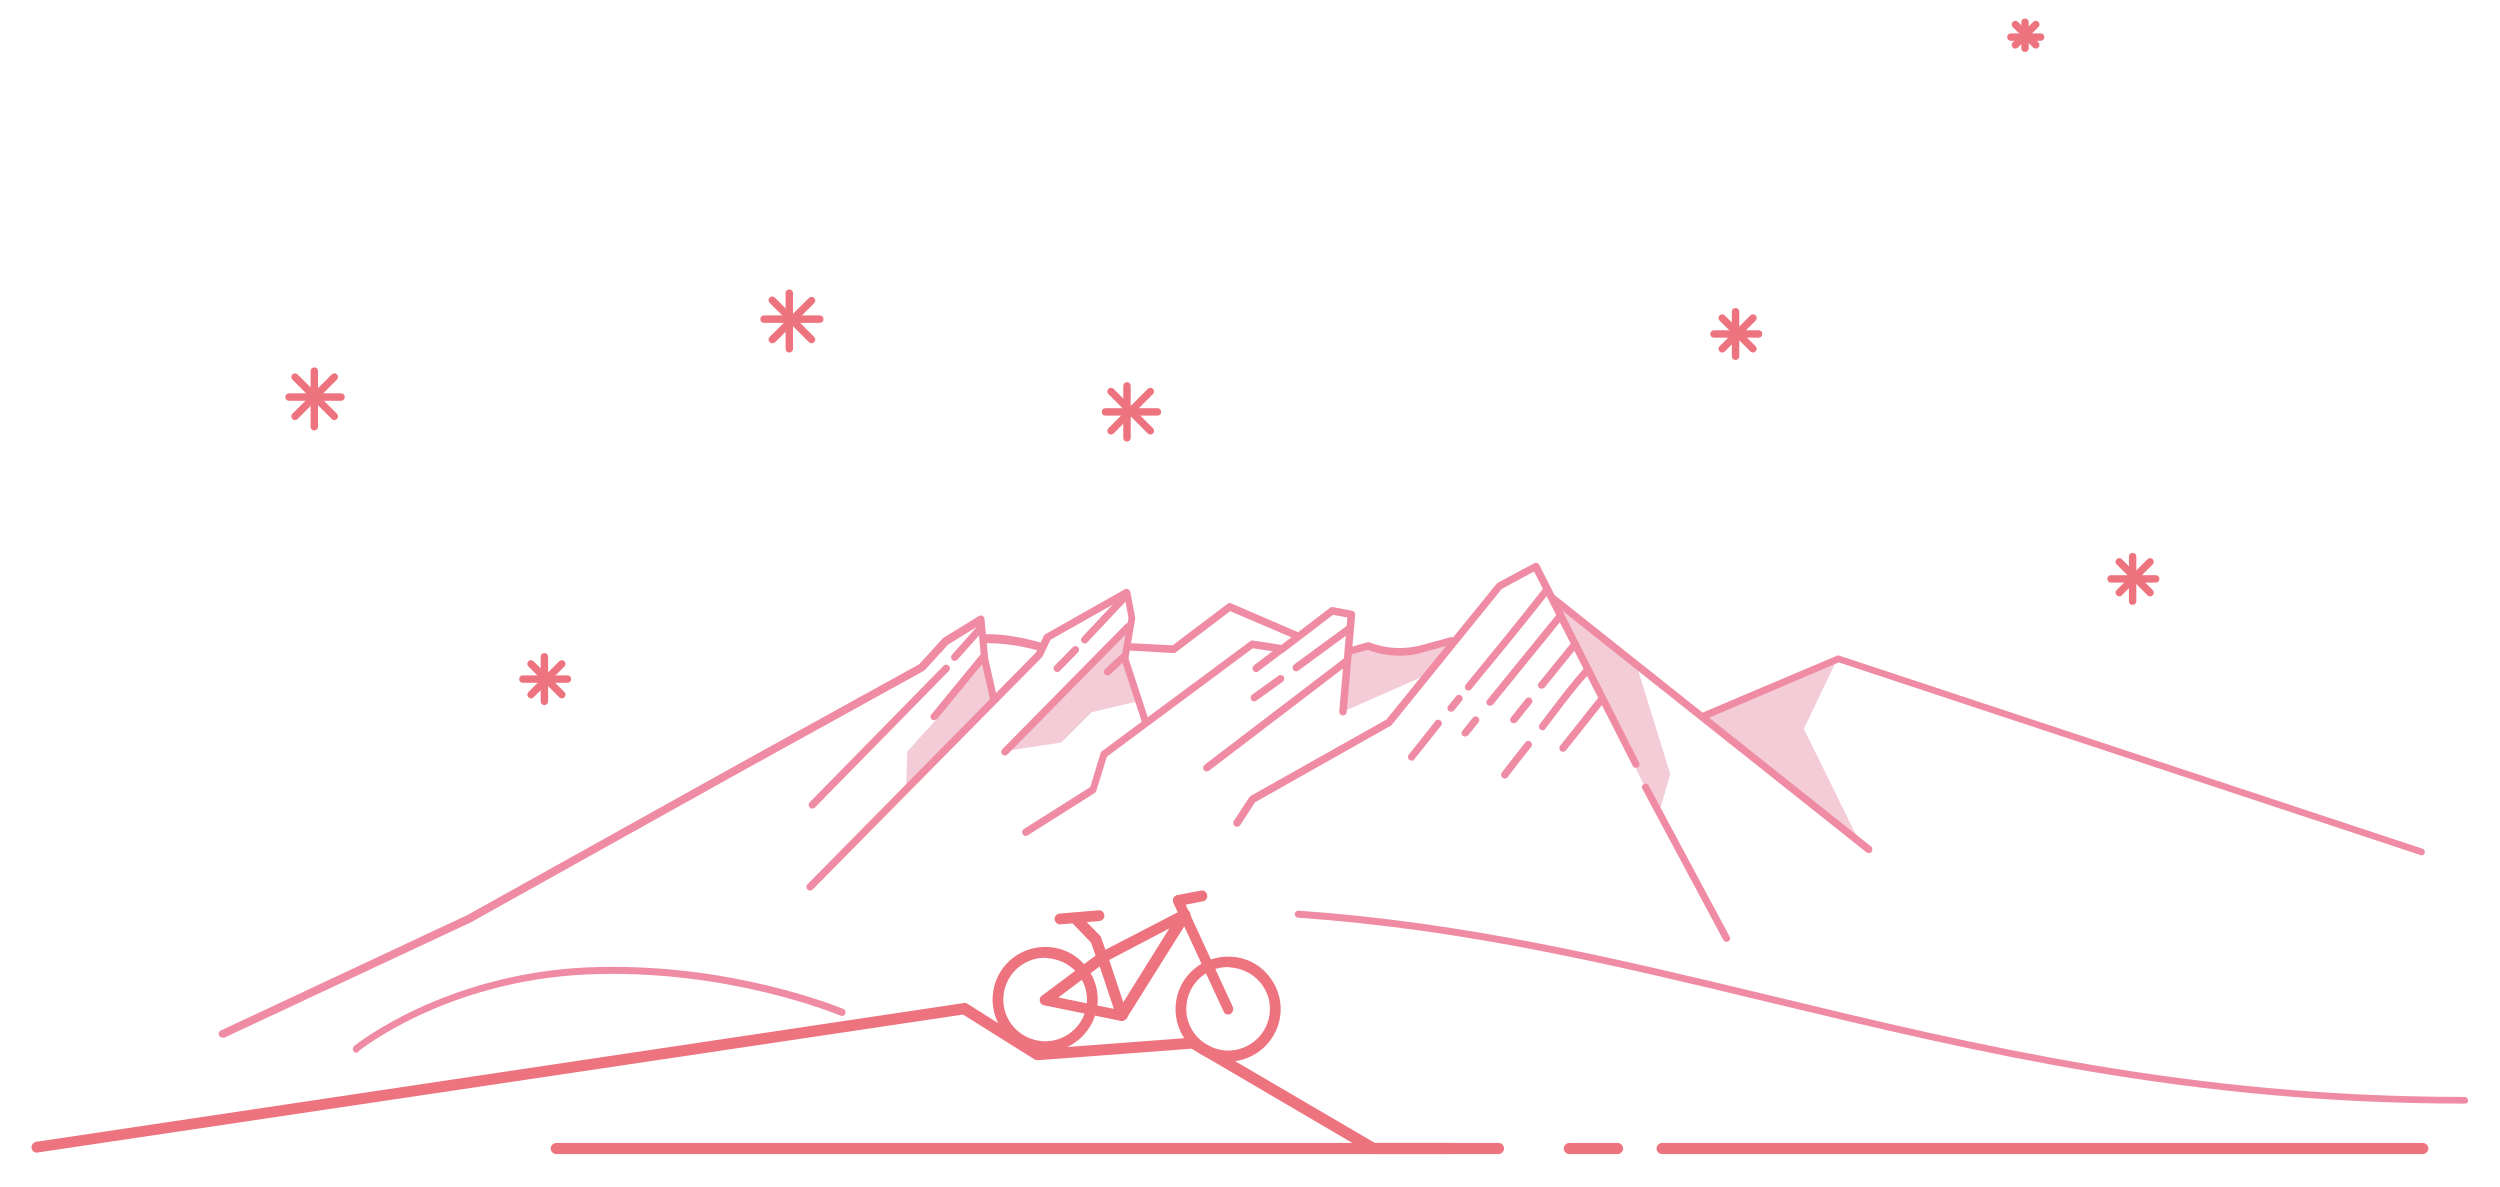
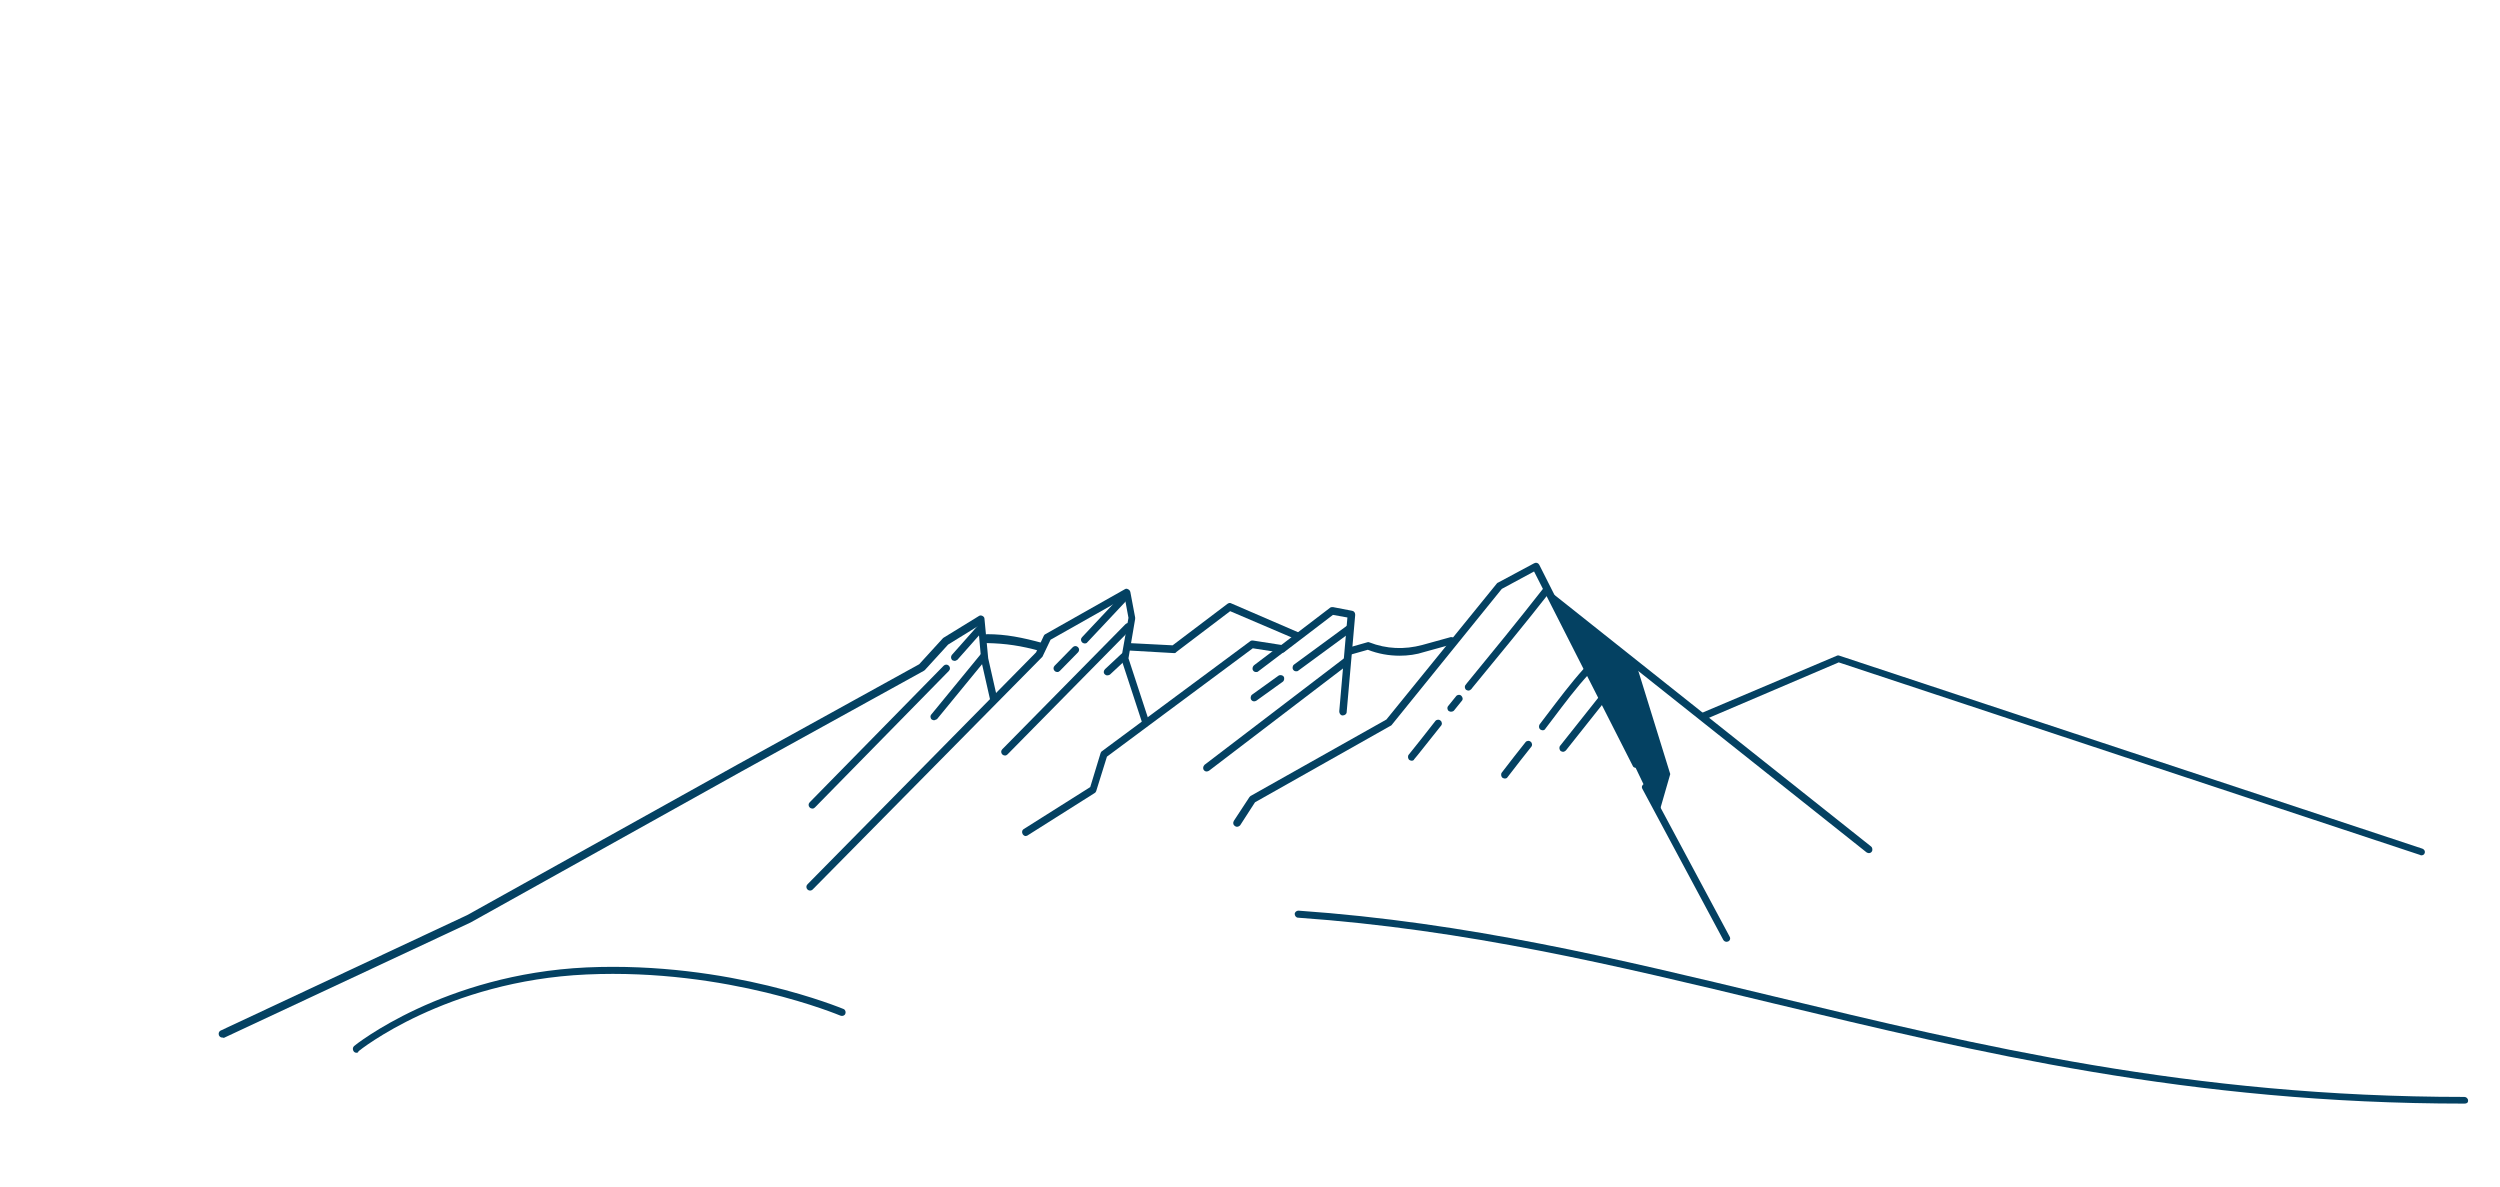
- <svg xmlns="http://www.w3.org/2000/svg" xmlns:xlink="http://www.w3.org/1999/xlink" version="1.1" id="Layer_1" x="0px" y="0px" viewBox="0 0 673.7 319.8" enable-background="new 0 0 673.7 319.8" xml:space="preserve">
+ <svg xmlns="http://www.w3.org/2000/svg" version="1.1" id="Layer_1" x="0px" y="0px" viewBox="0 0 673.7 319.8" enable-background="new 0 0 673.7 319.8" xml:space="preserve">
  <g>
    <g>
-       <defs>
-         <circle id="SVGID_12_" cx="-212.3" cy="526.9" r="137" />
-       </defs>
-       <clipPath id="SVGID_1_">
-         <use xlink:href="#SVGID_12_" overflow="visible" />
-       </clipPath>
-       <g clip-path="url(#SVGID_1_)">
-         <g opacity="0.5">
- 			</g>
-       </g>
-     </g>
-   </g>
-   <g>
-     <g>
-       <defs>
-         <circle id="SVGID_14_" cx="109.7" cy="526.5" r="137" />
-       </defs>
-       <clipPath id="SVGID_2_">
-         <use xlink:href="#SVGID_14_" overflow="visible" />
-       </clipPath>
-       <g clip-path="url(#SVGID_2_)">
-         <g opacity="0.5">
-           <g>
-             <g>
-               <g>
-                 <path fill="#F3CCD7" d="M2.5,320.5c0-6.9-6-13.3-13.3-13.3c-3.5,0-9.6,2.9-9.5,4.6l3.6-0.4c4.4,0,8.7,2.7,11.1,6.4         c0.7,1.1,0.5,2.1,0.9,2.5C-2.6,320.4,2.5,320.5,2.5,320.5z" />
-               </g>
-             </g>
-             <g>
-               <g>
-                 <g>
-                   <path fill="#EF8CA4" d="M2.3,321h-60.9c-0.6,0-1-0.4-1-1c0-11.7,9.8-21.6,21.5-21.6c7.5,0,14.4,3.8,18.2,10          c2.5-1.9,5.6-3,8.9-3c7.7,0,14.4,6.8,14.4,14.5C3.3,320.6,2.8,321,2.3,321z M-57.6,319H1.2c-0.5-6.3-6.1-11.5-12.3-11.5          c-3.2,0-6.2,1.2-8.4,3.3c-0.2,0.2-0.5,0.3-0.8,0.3c-0.3,0-0.6-0.2-0.7-0.5c-3.4-6.2-9.9-10-17.1-10          C-48.4,300.4-57.1,308.8-57.6,319z" />
-                 </g>
-               </g>
-             </g>
-           </g>
-         </g>
-       </g>
-     </g>
-   </g>
-   <g>
-     <g>
-       <polygon fill="#F3CCD7" points="486.1,196.4 494.8,178.2 459.9,193.4 501.3,227.3   " />
+       <path fill="#044162" d="M664.1,297.4c-74.1,0-131.2-13.8-186.6-27.1c-42.3-10.2-82.3-19.8-127.7-23c-0.5,0-0.9-0.5-0.9-1    c0-0.5,0.5-0.9,1-0.9c45.6,3.2,85.7,12.9,128.1,23.1c55.2,13.3,112.3,27.1,186.1,27.1c0.5,0,1,0.4,1,1S664.7,297.4,664.1,297.4z" />
    </g>
    <g>
-       <polygon fill="#F3CCD7" points="305.5,167.5 298.6,173.8 287,185.1 270.8,202.4 286,200.1 294.2,191.9 306.6,189 302.9,177   " />
+       <polygon fill="#044162" points="441,179.2 419.5,162.5 424,171.9 446.9,219.7 450.1,208.6   " />
    </g>
    <g>
-       <polygon fill="#F3CCD7" points="263.9,177.2 252.3,193.9 244.5,202.5 244.2,211.8 267.5,188.2 265.1,177   " />
+       <path fill="#044162" d="M333.3,222.8c-0.2,0-0.4-0.1-0.5-0.2c-0.5-0.3-0.6-0.9-0.3-1.4l4.2-6.4c0.1-0.1,0.2-0.2,0.3-0.3l36.6-20.6    l29.8-36.7c0.1-0.1,0.2-0.2,0.3-0.2l9.7-5.2c0.2-0.1,0.5-0.2,0.8-0.1c0.3,0.1,0.5,0.3,0.6,0.5l26.9,53.3c0.2,0.5,0.1,1.1-0.4,1.3    c-0.5,0.2-1.1,0.1-1.3-0.4L413.4,154l-8.7,4.7L375,195.4c-0.1,0.1-0.2,0.2-0.3,0.2l-36.5,20.6l-4,6.2    C333.9,222.7,333.6,222.8,333.3,222.8z" />
    </g>
    <g>
-       <polygon fill="#F3CCD7" points="362.7,176.1 368.7,174.1 378.5,176.4 391.4,173.1 385,181.6 361.9,191.8   " />
+       <path fill="#044162" d="M276.4,225.3c-0.3,0-0.6-0.2-0.8-0.5c-0.3-0.5-0.2-1.1,0.3-1.4l17.9-11.3l2.8-9.2c0.1-0.2,0.2-0.4,0.4-0.5    l39.9-29.6c0.2-0.2,0.5-0.2,0.7-0.2l7.7,1.2l13.1-10c0.2-0.2,0.5-0.2,0.8-0.2l5.2,1c0.5,0.1,0.8,0.5,0.8,1.1l-2.3,26.2    c0,0.5-0.5,0.9-1.1,0.9c-0.5,0-0.9-0.5-0.9-1.1l2.2-25.3l-3.9-0.7l-13.1,10c-0.2,0.2-0.5,0.2-0.8,0.2l-7.7-1.2l-39.3,29.2    l-2.9,9.3c-0.1,0.2-0.2,0.4-0.4,0.5l-18.2,11.5C276.7,225.2,276.5,225.3,276.4,225.3z" />
    </g>
    <g>
-       <path fill="#EF8CA4" d="M664.1,297.4c-74.1,0-131.2-13.8-186.6-27.1c-42.3-10.2-82.3-19.8-127.7-23c-0.5,0-0.9-0.5-0.9-1    c0-0.5,0.5-0.9,1-0.9c45.6,3.2,85.7,12.9,128.1,23.1c55.2,13.3,112.3,27.1,186.1,27.1c0.5,0,1,0.4,1,1S664.7,297.4,664.1,297.4z" />
+       <path fill="#044162" d="M96.1,283.7c-0.3,0-0.6-0.1-0.8-0.4c-0.3-0.4-0.3-1,0.1-1.4c0.2-0.2,24.1-19.4,62.7-21.2    c38.5-1.7,68.9,11.1,69.2,11.2c0.5,0.2,0.7,0.8,0.5,1.3c-0.2,0.5-0.8,0.7-1.3,0.5c-0.3-0.1-30.3-12.8-68.4-11.1    c-37.9,1.7-61.3,20.5-61.5,20.7C96.6,283.6,96.3,283.7,96.1,283.7z" />
    </g>
    <g>
-       <polygon fill="#F3CCD7" points="441,179.2 419.5,162.5 424,171.9 446.9,219.7 450.1,208.6   " />
+       <path fill="#044162" d="M218.3,240c-0.2,0-0.5-0.1-0.7-0.3c-0.4-0.4-0.4-1,0-1.4l61.6-62.5l2.1-4.5c0.1-0.2,0.2-0.3,0.4-0.4    l21.4-12.1c0.3-0.2,0.6-0.2,0.9,0c0.3,0.1,0.5,0.4,0.6,0.7l1.3,6.9c0,0.1,0,0.2,0,0.4l-1.8,10.6l5.4,16.5c0.2,0.5-0.1,1.1-0.6,1.2    c-0.5,0.2-1.1-0.1-1.2-0.6l-5.5-16.8c0-0.2-0.1-0.3,0-0.5l1.9-10.7l-1-5.4l-20,11.3l-2.1,4.4c0,0.1-0.1,0.2-0.2,0.3L219,239.7    C218.8,239.9,218.5,240,218.3,240z" />
    </g>
    <g>
-       <path fill="#EF8CA4" d="M333.3,222.8c-0.2,0-0.4-0.1-0.5-0.2c-0.5-0.3-0.6-0.9-0.3-1.4l4.2-6.4c0.1-0.1,0.2-0.2,0.3-0.3l36.6-20.6    l29.8-36.7c0.1-0.1,0.2-0.2,0.3-0.2l9.7-5.2c0.2-0.1,0.5-0.2,0.8-0.1c0.3,0.1,0.5,0.3,0.6,0.5l26.9,53.3c0.2,0.5,0.1,1.1-0.4,1.3    c-0.5,0.2-1.1,0.1-1.3-0.4L413.4,154l-8.7,4.7L375,195.4c-0.1,0.1-0.2,0.2-0.3,0.2l-36.5,20.6l-4,6.2    C333.9,222.7,333.6,222.8,333.3,222.8z" />
+       <path fill="#044162" d="M465.3,253.8c-0.4,0-0.7-0.2-0.9-0.5l-21.8-40.7c-0.3-0.5-0.1-1.1,0.4-1.3c0.5-0.3,1.1-0.1,1.3,0.4    l21.8,40.7c0.3,0.5,0.1,1.1-0.4,1.3C465.6,253.7,465.5,253.8,465.3,253.8z" />
    </g>
    <g>
-       <path fill="#EF8CA4" d="M276.4,225.3c-0.3,0-0.6-0.2-0.8-0.5c-0.3-0.5-0.2-1.1,0.3-1.4l17.9-11.3l2.8-9.2c0.1-0.2,0.2-0.4,0.4-0.5    l39.9-29.6c0.2-0.2,0.5-0.2,0.7-0.2l7.7,1.2l13.1-10c0.2-0.2,0.5-0.2,0.8-0.2l5.2,1c0.5,0.1,0.8,0.5,0.8,1.1l-2.3,26.2    c0,0.5-0.5,0.9-1.1,0.9c-0.5,0-0.9-0.5-0.9-1.1l2.2-25.3l-3.9-0.7l-13.1,10c-0.2,0.2-0.5,0.2-0.8,0.2l-7.7-1.2l-39.3,29.2    l-2.9,9.3c-0.1,0.2-0.2,0.4-0.4,0.5l-18.2,11.5C276.7,225.2,276.5,225.3,276.4,225.3z" />
+       <path fill="#044162" d="M503.6,229.9c-0.2,0-0.4-0.1-0.6-0.2l-85.2-67.7c-0.4-0.3-0.5-1-0.2-1.4c0.3-0.4,1-0.5,1.4-0.2l85.2,67.7    c0.4,0.3,0.5,1,0.2,1.4C504.2,229.8,503.9,229.9,503.6,229.9z" />
    </g>
    <g>
-       <path fill="#EF8CA4" d="M96.1,283.7c-0.3,0-0.6-0.1-0.8-0.4c-0.3-0.4-0.3-1,0.1-1.4c0.2-0.2,24.1-19.4,62.7-21.2    c38.5-1.7,68.9,11.1,69.2,11.2c0.5,0.2,0.7,0.8,0.5,1.3c-0.2,0.5-0.8,0.7-1.3,0.5c-0.3-0.1-30.3-12.8-68.4-11.1    c-37.9,1.7-61.3,20.5-61.5,20.7C96.6,283.6,96.3,283.7,96.1,283.7z" />
-     </g>
-     <g>
-       <path fill="#EF8CA4" d="M218.3,240c-0.2,0-0.5-0.1-0.7-0.3c-0.4-0.4-0.4-1,0-1.4l61.6-62.5l2.1-4.5c0.1-0.2,0.2-0.3,0.4-0.4    l21.4-12.1c0.3-0.2,0.6-0.2,0.9,0c0.3,0.1,0.5,0.4,0.6,0.7l1.3,6.9c0,0.1,0,0.2,0,0.4l-1.8,10.6l5.4,16.5c0.2,0.5-0.1,1.1-0.6,1.2    c-0.5,0.2-1.1-0.1-1.2-0.6l-5.5-16.8c0-0.2-0.1-0.3,0-0.5l1.9-10.7l-1-5.4l-20,11.3l-2.1,4.4c0,0.1-0.1,0.2-0.2,0.3L219,239.7    C218.8,239.9,218.5,240,218.3,240z" />
+       <path fill="#044162" d="M652.5,230.5c-0.1,0-0.2,0-0.3-0.1l-156.7-51.9L459.2,194c-0.5,0.2-1.1,0-1.3-0.5c-0.2-0.5,0-1.1,0.5-1.3    l36.6-15.5c0.2-0.1,0.5-0.1,0.7,0l157.1,52c0.5,0.2,0.8,0.7,0.6,1.2C653.3,230.3,652.9,230.5,652.5,230.5z" />
    </g>
    <g>
      <g>
-         <path fill="#ED737E" d="M467.7,97c-0.6,0-1-0.4-1-1V84c0-0.6,0.4-1,1-1s1,0.4,1,1v12C468.7,96.6,468.2,97,467.7,97z" />
+         <path fill="#044162" d="M380.4,205c-0.2,0-0.4-0.1-0.6-0.2c-0.4-0.3-0.5-1-0.2-1.4c0.3-0.3,6.2-7.8,7.2-9.1     c0.3-0.4,1-0.5,1.4-0.1c0.4,0.3,0.5,1,0.1,1.4c-1,1.2-7.1,9-7.2,9C381,204.9,380.7,205,380.4,205z" />
      </g>
      <g>
-         <path fill="#ED737E" d="M473.9,91h-12c-0.6,0-1-0.4-1-1s0.4-1,1-1h12c0.6,0,1,0.4,1,1S474.5,91,473.9,91z" />
+         <path fill="#044162" d="M391,191.8c-0.2,0-0.4-0.1-0.6-0.2c-0.4-0.3-0.5-1-0.1-1.4l2.1-2.6c0.3-0.4,1-0.5,1.4-0.1s0.5,1,0.1,1.4     l-2.1,2.6C391.6,191.7,391.3,191.8,391,191.8z" />
      </g>
      <g>
-         <path fill="#ED737E" d="M464.1,95c-0.3,0-0.5-0.1-0.7-0.3c-0.4-0.4-0.4-1,0-1.4l8.3-8.3c0.4-0.4,1-0.4,1.4,0c0.4,0.4,0.4,1,0,1.4     l-8.3,8.3C464.6,94.9,464.4,95,464.1,95z" />
-       </g>
-       <g>
-         <path fill="#ED737E" d="M472.4,95c-0.3,0-0.5-0.1-0.7-0.3l-8.3-8.3c-0.4-0.4-0.4-1,0-1.4c0.4-0.4,1-0.4,1.4,0l8.3,8.3     c0.4,0.4,0.4,1,0,1.4C472.9,94.9,472.7,95,472.4,95z" />
+         <path fill="#044162" d="M395.7,186.1c-0.2,0-0.4-0.1-0.6-0.2c-0.4-0.3-0.5-1-0.1-1.4l0.3-0.4c6.9-8.4,14-17.1,20.8-25.8     c0.3-0.4,1-0.5,1.4-0.2c0.4,0.3,0.5,1,0.2,1.4c-6.8,8.7-14,17.4-20.9,25.8l-0.3,0.4C396.3,185.9,396,186.1,395.7,186.1z" />
      </g>
    </g>
    <g>
      <g>
-         <path fill="#ED737E" d="M146.7,190c-0.6,0-1-0.4-1-1v-12c0-0.6,0.4-1,1-1s1,0.4,1,1v12C147.7,189.6,147.2,190,146.7,190z" />
+         <path fill="#044162" d="M405.5,209.8c-0.2,0-0.4-0.1-0.6-0.2c-0.4-0.3-0.5-1-0.2-1.4l3.4-4.4c1.5-1.9,2.6-3.3,3-3.8     c0.3-0.4,1-0.5,1.4-0.1c0.4,0.3,0.5,1,0.1,1.4c-0.4,0.5-1.5,1.9-3,3.8l-3.4,4.4C406.1,209.7,405.8,209.8,405.5,209.8z" />
      </g>
      <g>
-         <path fill="#ED737E" d="M152.9,184h-12c-0.6,0-1-0.4-1-1s0.4-1,1-1h12c0.6,0,1,0.4,1,1S153.5,184,152.9,184z" />
-       </g>
-       <g>
-         <path fill="#ED737E" d="M143.1,188.2c-0.3,0-0.5-0.1-0.7-0.3c-0.4-0.4-0.4-1,0-1.4l8.3-8.3c0.4-0.4,1-0.4,1.4,0     c0.4,0.4,0.4,1,0,1.4l-8.3,8.3C143.6,188.1,143.4,188.2,143.1,188.2z" />
-       </g>
-       <g>
-         <path fill="#ED737E" d="M151.4,188.2c-0.3,0-0.5-0.1-0.7-0.3l-8.3-8.3c-0.4-0.4-0.4-1,0-1.4c0.4-0.4,1-0.4,1.4,0l8.3,8.3     c0.4,0.4,0.4,1,0,1.4C151.9,188.1,151.7,188.2,151.4,188.2z" />
+         <path fill="#044162" d="M415.7,196.8c-0.2,0-0.4-0.1-0.6-0.2c-0.4-0.3-0.5-0.9-0.2-1.4c0.6-0.8,1.3-1.7,1.9-2.5     c3.2-4.2,6.4-8.5,10-12.5c0.4-0.4,1-0.4,1.4-0.1s0.4,1,0.1,1.4c-3.6,3.9-6.8,8.2-9.9,12.3c-0.6,0.8-1.3,1.7-1.9,2.5     C416.3,196.7,416,196.8,415.7,196.8z" />
      </g>
    </g>
    <g>
      <g>
-         <path fill="#ED737E" d="M574.7,163c-0.6,0-1-0.4-1-1v-12c0-0.6,0.4-1,1-1s1,0.4,1,1v12C575.7,162.6,575.2,163,574.7,163z" />
-       </g>
-       <g>
-         <path fill="#ED737E" d="M580.9,157h-12c-0.6,0-1-0.4-1-1s0.4-1,1-1h12c0.6,0,1,0.4,1,1S581.5,157,580.9,157z" />
-       </g>
-       <g>
-         <path fill="#ED737E" d="M571.1,160.7c-0.3,0-0.5-0.1-0.7-0.3c-0.4-0.4-0.4-1,0-1.4l8.3-8.3c0.4-0.4,1-0.4,1.4,0     c0.4,0.4,0.4,1,0,1.4l-8.3,8.3C571.6,160.7,571.4,160.7,571.1,160.7z" />
-       </g>
-       <g>
-         <path fill="#ED737E" d="M579.4,160.7c-0.3,0-0.5-0.1-0.7-0.3l-8.3-8.3c-0.4-0.4-0.4-1,0-1.4c0.4-0.4,1-0.4,1.4,0l8.3,8.3     c0.4,0.4,0.4,1,0,1.4C579.9,160.7,579.7,160.7,579.4,160.7z" />
+         <path fill="#044162" d="M421.2,202.6c-0.2,0-0.4-0.1-0.6-0.2c-0.4-0.3-0.5-1-0.2-1.4l10.4-13.1c0.3-0.4,1-0.5,1.4-0.2     c0.4,0.3,0.5,1,0.2,1.4l-10.4,13.1C421.7,202.5,421.4,202.6,421.2,202.6z" />
      </g>
    </g>
    <g>
+       <path fill="#044162" d="M377.2,176.7c-2.9,0-5.8-0.5-8.6-1.6l-4.6,1.3c-0.5,0.2-1.1-0.1-1.2-0.7c-0.2-0.5,0.1-1.1,0.7-1.2l4.9-1.4    c0.2-0.1,0.4-0.1,0.6,0c4.6,1.8,9.5,2,14.3,0.7l7.6-2.1c0.5-0.1,1.1,0.2,1.2,0.7s-0.2,1.1-0.7,1.2l-7.6,2.1    C381.7,176.4,379.4,176.7,377.2,176.7z" />
+     </g>
+     <g>
+       <path fill="#044162" d="M338,189c-0.3,0-0.6-0.1-0.8-0.4c-0.3-0.4-0.2-1.1,0.2-1.4l7.1-5.1c0.4-0.3,1.1-0.2,1.4,0.2    c0.3,0.4,0.2,1.1-0.2,1.4l-7.1,5.1C338.4,188.9,338.2,189,338,189z" />
+     </g>
+     <g>
+       <path fill="#044162" d="M349.3,180.9c-0.3,0-0.6-0.1-0.8-0.4c-0.3-0.4-0.2-1.1,0.2-1.4l14.3-10.5c0.4-0.3,1.1-0.2,1.4,0.2    c0.3,0.4,0.2,1.1-0.2,1.4l-14.3,10.5C349.7,180.9,349.5,180.9,349.3,180.9z" />
+     </g>
+     <g>
+       <path fill="#044162" d="M325.2,207.9c-0.3,0-0.6-0.1-0.8-0.4c-0.3-0.4-0.2-1,0.2-1.4l37.6-28.7c0.4-0.3,1-0.2,1.4,0.2    c0.3,0.4,0.2,1-0.2,1.4l-37.6,28.7C325.6,207.8,325.4,207.9,325.2,207.9z" />
+     </g>
+     <g>
+       <path fill="#044162" d="M338.5,181.1c-0.3,0-0.6-0.1-0.8-0.4c-0.3-0.4-0.2-1,0.2-1.4l7-5.3c0.4-0.3,1-0.2,1.4,0.2    c0.3,0.4,0.2,1-0.2,1.4l-7,5.3C338.9,181.1,338.7,181.1,338.5,181.1z" />
+     </g>
+     <g>
+       <path fill="#044162" d="M280.8,175.5c-0.1,0-0.2,0-0.3,0c-5.3-1.5-9.6-2.1-14.5-2.2c-0.5,0-1-0.6-1-1.2c0-0.5,0.4-1.2,1-1.2    c0,0,0,0,0,0c5.1,0,9.5,0.9,15,2.4c0.5,0.1,0.8,0.8,0.7,1.3C281.6,175.1,281.2,175.5,280.8,175.5z" />
+     </g>
+     <g>
+       <path fill="#044162" d="M298.4,182c-0.3,0-0.5-0.1-0.7-0.3c-0.4-0.4-0.3-1,0.1-1.4l4.4-4.1c0.4-0.4,1-0.3,1.4,0.1    c0.4,0.4,0.3,1-0.1,1.4l-4.4,4.1C298.9,181.9,298.7,182,298.4,182z" />
+     </g>
+     <g>
      <g>
-         <path fill="#ED737E" d="M212.7,95c-0.6,0-1-0.4-1-1V79c0-0.6,0.4-1,1-1s1,0.4,1,1v15C213.7,94.6,213.2,95,212.7,95z" />
+         <path fill="#044162" d="M284.9,181.1c-0.2,0-0.5-0.1-0.7-0.3c-0.4-0.4-0.4-1,0-1.4l4.9-5c0.4-0.4,1-0.4,1.4,0     c0.4,0.4,0.4,1,0,1.4l-4.9,5C285.4,181,285.2,181.1,284.9,181.1z" />
      </g>
      <g>
-         <path fill="#ED737E" d="M220.9,87h-15c-0.6,0-1-0.4-1-1s0.4-1,1-1h15c0.6,0,1,0.4,1,1S221.5,87,220.9,87z" />
+         <path fill="#044162" d="M270.8,203.6c-0.2,0-0.5-0.1-0.7-0.3c-0.4-0.4-0.4-1,0-1.4l33.2-33.7c0.4-0.4,1-0.4,1.4,0s0.4,1,0,1.4     l-33.2,33.7C271.3,203.5,271.1,203.6,270.8,203.6z" />
      </g>
      <g>
-         <path fill="#ED737E" d="M208.1,92.5c-0.3,0-0.5-0.1-0.7-0.3c-0.4-0.4-0.4-1,0-1.4L218,80.3c0.4-0.4,1-0.4,1.4,0     c0.4,0.4,0.4,1,0,1.4l-10.6,10.6C208.6,92.4,208.4,92.5,208.1,92.5z" />
-       </g>
-       <g>
-         <path fill="#ED737E" d="M218.7,92.5c-0.3,0-0.5-0.1-0.7-0.3l-10.6-10.6c-0.4-0.4-0.4-1,0-1.4c0.4-0.4,1-0.4,1.4,0l10.6,10.6     c0.4,0.4,0.4,1,0,1.4C219.2,92.4,219,92.5,218.7,92.5z" />
+         <path fill="#044162" d="M292.3,173.4c-0.2,0-0.5-0.1-0.7-0.3c-0.4-0.4-0.4-1,0-1.4l10.8-11.5c0.4-0.4,1-0.4,1.4,0     c0.4,0.4,0.4,1,0,1.4L293,173.1C292.9,173.3,292.6,173.4,292.3,173.4z" />
      </g>
    </g>
    <g>
-       <g>
-         <path fill="#ED737E" d="M303.7,119c-0.6,0-1-0.4-1-1v-14c0-0.6,0.4-1,1-1s1,0.4,1,1v14C304.7,118.6,304.2,119,303.7,119z" />
-       </g>
-       <g>
-         <path fill="#ED737E" d="M311.9,112h-14c-0.6,0-1-0.4-1-1s0.4-1,1-1h14c0.6,0,1,0.4,1,1S312.5,112,311.9,112z" />
-       </g>
-       <g>
-         <path fill="#ED737E" d="M299.4,117.1c-0.3,0-0.5-0.1-0.7-0.3c-0.4-0.4-0.4-1,0-1.4l10.6-10.6c0.4-0.4,1-0.4,1.4,0     c0.4,0.4,0.4,1,0,1.4l-10.6,10.6C299.9,117,299.7,117.1,299.4,117.1z" />
-       </g>
-       <g>
-         <path fill="#ED737E" d="M310,117.1c-0.3,0-0.5-0.1-0.7-0.3l-10.6-10.6c-0.4-0.4-0.4-1,0-1.4c0.4-0.4,1-0.4,1.4,0l10.6,10.6     c0.4,0.4,0.4,1,0,1.4C310.5,117,310.2,117.1,310,117.1z" />
-       </g>
+       <path fill="#044162" d="M251.7,194.1c-0.2,0-0.4-0.1-0.6-0.2c-0.4-0.3-0.5-1-0.1-1.4l13.2-16.1c0.3-0.4,1-0.5,1.4-0.1    c0.4,0.3,0.5,1,0.1,1.4l-13.2,16.1C252.2,193.9,251.9,194.1,251.7,194.1z" />
    </g>
    <g>
-       <g>
-         <path fill="#ED737E" d="M84.7,116c-0.6,0-1-0.4-1-1v-15c0-0.6,0.4-1,1-1s1,0.4,1,1v15C85.7,115.6,85.2,116,84.7,116z" />
-       </g>
-       <g>
-         <path fill="#ED737E" d="M91.9,108h-14c-0.6,0-1-0.4-1-1s0.4-1,1-1h14c0.6,0,1,0.4,1,1S92.5,108,91.9,108z" />
-       </g>
-       <g>
-         <path fill="#ED737E" d="M79.5,113.2c-0.3,0-0.5-0.1-0.7-0.3c-0.4-0.4-0.4-1,0-1.4l10.6-10.6c0.4-0.4,1-0.4,1.4,0     c0.4,0.4,0.4,1,0,1.4l-10.6,10.6C80,113.1,79.8,113.2,79.5,113.2z" />
-       </g>
-       <g>
-         <path fill="#ED737E" d="M90.1,113.2c-0.3,0-0.5-0.1-0.7-0.3l-10.6-10.6c-0.4-0.4-0.4-1,0-1.4c0.4-0.4,1-0.4,1.4,0l10.6,10.6     c0.4,0.4,0.4,1,0,1.4C90.6,113.1,90.4,113.2,90.1,113.2z" />
-       </g>
+       <path fill="#044162" d="M59.9,279.6c-0.4,0-0.7-0.2-0.9-0.6c-0.2-0.5,0-1.1,0.5-1.3l66.4-31.1l72.9-40.6l48.9-27l6.3-6.9    c0.1-0.1,0.1-0.1,0.2-0.2l9.6-5.9c0.3-0.2,0.6-0.2,1,0c0.3,0.2,0.5,0.4,0.5,0.8l1,10.6l2.4,10.6c0.1,0.5-0.2,1.1-0.7,1.2    c-0.5,0.1-1.1-0.2-1.2-0.7l-2.4-10.6c0,0,0-0.1,0-0.1l-0.8-9.1l-8.1,5l-6.3,6.9c-0.1,0.1-0.2,0.1-0.3,0.2l-49.1,27.1l-73,40.7    l-66.5,31.1C60.2,279.6,60,279.6,59.9,279.6z" />
    </g>
    <g>
-       <g>
-         <path fill="#ED737E" d="M545.7,14c-0.6,0-1-0.4-1-1V6c0-0.6,0.4-1,1-1s1,0.4,1,1v7C546.7,13.6,546.2,14,545.7,14z" />
-       </g>
-       <g>
-         <path fill="#ED737E" d="M549.9,11h-8c-0.6,0-1-0.4-1-1s0.4-1,1-1h8c0.6,0,1,0.4,1,1S550.5,11,549.9,11z" />
-       </g>
-       <g>
-         <path fill="#ED737E" d="M543.1,13.1c-0.3,0-0.5-0.1-0.7-0.3c-0.4-0.4-0.4-1,0-1.4l5.5-5.5c0.4-0.4,1-0.4,1.4,0     c0.4,0.4,0.4,1,0,1.4l-5.5,5.5C543.6,13,543.3,13.1,543.1,13.1z" />
-       </g>
-       <g>
-         <path fill="#ED737E" d="M548.6,13.1c-0.3,0-0.5-0.1-0.7-0.3l-5.5-5.5c-0.4-0.4-0.4-1,0-1.4c0.4-0.4,1-0.4,1.4,0l5.5,5.5     c0.4,0.4,0.4,1,0,1.4C549.1,13,548.8,13.1,548.6,13.1z" />
-       </g>
+       <path fill="#044162" d="M257.3,178.1c-0.2,0-0.5-0.1-0.7-0.2c-0.4-0.4-0.4-1-0.1-1.4l7-7.9c0.4-0.4,1-0.4,1.4-0.1    c0.4,0.4,0.4,1,0.1,1.4l-7,7.9C257.8,177.9,257.5,178.1,257.3,178.1z" />
    </g>
    <g>
-       <path fill="#EF8CA4" d="M465.3,253.8c-0.4,0-0.7-0.2-0.9-0.5l-21.8-40.7c-0.3-0.5-0.1-1.1,0.4-1.3c0.5-0.3,1.1-0.1,1.3,0.4    l21.8,40.7c0.3,0.5,0.1,1.1-0.4,1.3C465.6,253.7,465.5,253.8,465.3,253.8z" />
+       <path fill="#044162" d="M218.9,217.9c-0.2,0-0.5-0.1-0.7-0.3c-0.4-0.4-0.4-1,0-1.4l36.1-36.8c0.4-0.4,1-0.4,1.4,0    c0.4,0.4,0.4,1,0,1.4l-36.1,36.8C219.4,217.8,219.2,217.9,218.9,217.9z" />
    </g>
    <g>
-       <path fill="#EF8CA4" d="M503.6,229.9c-0.2,0-0.4-0.1-0.6-0.2l-85.2-67.7c-0.4-0.3-0.5-1-0.2-1.4c0.3-0.4,1-0.5,1.4-0.2l85.2,67.7    c0.4,0.3,0.5,1,0.2,1.4C504.2,229.8,503.9,229.9,503.6,229.9z" />
+       <path fill="#044162" d="M316.4,176C316.4,176,316.4,176,316.4,176l-12.2-0.7c-0.5,0-1-0.5-0.9-1.1s0.5-1,1-0.9l11.7,0.6l14.8-11.2    c0.3-0.2,0.7-0.3,1-0.1l18.3,7.9c0.5,0.2,0.7,0.8,0.5,1.3s-0.8,0.7-1.3,0.5l-17.8-7.6L317,175.7C316.9,175.9,316.7,176,316.4,176z    " />
    </g>
-     <g>
-       <path fill="#EF8CA4" d="M652.5,230.5c-0.1,0-0.2,0-0.3-0.1l-156.7-51.9L459.2,194c-0.5,0.2-1.1,0-1.3-0.5c-0.2-0.5,0-1.1,0.5-1.3    l36.6-15.5c0.2-0.1,0.5-0.1,0.7,0l157.1,52c0.5,0.2,0.8,0.7,0.6,1.2C653.3,230.3,652.9,230.5,652.5,230.5z" />
-     </g>
-     <g>
-       <g>
-         <path fill="#EF8CA4" d="M380.4,205c-0.2,0-0.4-0.1-0.6-0.2c-0.4-0.3-0.5-1-0.2-1.4c0.3-0.3,6.2-7.8,7.2-9.1     c0.3-0.4,1-0.5,1.4-0.1c0.4,0.3,0.5,1,0.1,1.4c-1,1.2-7.1,9-7.2,9C381,204.9,380.7,205,380.4,205z" />
-       </g>
-       <g>
-         <path fill="#EF8CA4" d="M391,191.8c-0.2,0-0.4-0.1-0.6-0.2c-0.4-0.3-0.5-1-0.1-1.4l2.1-2.6c0.3-0.4,1-0.5,1.4-0.1s0.5,1,0.1,1.4     l-2.1,2.6C391.6,191.7,391.3,191.8,391,191.8z" />
-       </g>
-       <g>
-         <path fill="#EF8CA4" d="M395.7,186.1c-0.2,0-0.4-0.1-0.6-0.2c-0.4-0.3-0.5-1-0.1-1.4l0.3-0.4c6.9-8.4,14-17.1,20.8-25.8     c0.3-0.4,1-0.5,1.4-0.2c0.4,0.3,0.5,1,0.2,1.4c-6.8,8.7-14,17.4-20.9,25.8l-0.3,0.4C396.3,185.9,396,186.1,395.7,186.1z" />
-       </g>
-     </g>
-     <g>
-       <g>
-         <path fill="#EF8CA4" d="M394.8,198.5c-0.2,0-0.4-0.1-0.6-0.2c-0.4-0.3-0.5-1-0.1-1.4l2.8-3.5c0.3-0.4,1-0.5,1.4-0.1     c0.4,0.3,0.5,1,0.1,1.4l-2.8,3.5C395.3,198.3,395.1,198.5,394.8,198.5z" />
-       </g>
-       <g>
-         <path fill="#EF8CA4" d="M401.5,190.2c-0.2,0-0.4-0.1-0.6-0.2c-0.4-0.3-0.5-1-0.1-1.4l18.7-23c0.3-0.4,1-0.5,1.4-0.1     c0.4,0.3,0.5,1,0.1,1.4l-18.7,23C402,190.1,401.7,190.2,401.5,190.2z" />
-       </g>
-     </g>
-     <g>
-       <g>
-         <path fill="#EF8CA4" d="M407.9,194.9c-0.2,0-0.4-0.1-0.6-0.2c-0.4-0.3-0.5-1-0.1-1.4l4-5c0.3-0.4,1-0.5,1.4-0.1     c0.4,0.3,0.5,1,0.1,1.4l-4,5C408.5,194.7,408.2,194.9,407.9,194.9z" />
-       </g>
-       <g>
-         <path fill="#EF8CA4" d="M415.4,185.6c-0.2,0-0.4-0.1-0.6-0.2c-0.4-0.3-0.5-1-0.1-1.4l9-11.1c0.3-0.4,1-0.5,1.4-0.1     c0.4,0.3,0.5,1,0.1,1.4l-9,11.1C416,185.5,415.7,185.6,415.4,185.6z" />
-       </g>
-     </g>
-     <g>
-       <g>
-         <path fill="#EF8CA4" d="M405.5,209.8c-0.2,0-0.4-0.1-0.6-0.2c-0.4-0.3-0.5-1-0.2-1.4l3.4-4.4c1.5-1.9,2.6-3.3,3-3.8     c0.3-0.4,1-0.5,1.4-0.1c0.4,0.3,0.5,1,0.1,1.4c-0.4,0.5-1.5,1.9-3,3.8l-3.4,4.4C406.1,209.7,405.8,209.8,405.5,209.8z" />
-       </g>
-       <g>
-         <path fill="#EF8CA4" d="M415.7,196.8c-0.2,0-0.4-0.1-0.6-0.2c-0.4-0.3-0.5-0.9-0.2-1.4c0.6-0.8,1.3-1.7,1.9-2.5     c3.2-4.2,6.4-8.5,10-12.5c0.4-0.4,1-0.4,1.4-0.1s0.4,1,0.1,1.4c-3.6,3.9-6.8,8.2-9.9,12.3c-0.6,0.8-1.3,1.7-1.9,2.5     C416.3,196.7,416,196.8,415.7,196.8z" />
-       </g>
-     </g>
-     <g>
-       <g>
-         <path fill="#EF8CA4" d="M421.2,202.6c-0.2,0-0.4-0.1-0.6-0.2c-0.4-0.3-0.5-1-0.2-1.4l10.4-13.1c0.3-0.4,1-0.5,1.4-0.2     c0.4,0.3,0.5,1,0.2,1.4l-10.4,13.1C421.7,202.5,421.4,202.6,421.2,202.6z" />
-       </g>
-     </g>
-     <g>
-       <path fill="#EF8CA4" d="M377.2,176.7c-2.9,0-5.8-0.5-8.6-1.6l-4.6,1.3c-0.5,0.2-1.1-0.1-1.2-0.7c-0.2-0.5,0.1-1.1,0.7-1.2l4.9-1.4    c0.2-0.1,0.4-0.1,0.6,0c4.6,1.8,9.5,2,14.3,0.7l7.6-2.1c0.5-0.1,1.1,0.2,1.2,0.7s-0.2,1.1-0.7,1.2l-7.6,2.1    C381.7,176.4,379.4,176.7,377.2,176.7z" />
-     </g>
-     <g>
-       <path fill="#EF8CA4" d="M338,189c-0.3,0-0.6-0.1-0.8-0.4c-0.3-0.4-0.2-1.1,0.2-1.4l7.1-5.1c0.4-0.3,1.1-0.2,1.4,0.2    c0.3,0.4,0.2,1.1-0.2,1.4l-7.1,5.1C338.4,188.9,338.2,189,338,189z" />
-     </g>
-     <g>
-       <path fill="#EF8CA4" d="M349.3,180.9c-0.3,0-0.6-0.1-0.8-0.4c-0.3-0.4-0.2-1.1,0.2-1.4l14.3-10.5c0.4-0.3,1.1-0.2,1.4,0.2    c0.3,0.4,0.2,1.1-0.2,1.4l-14.3,10.5C349.7,180.9,349.5,180.9,349.3,180.9z" />
-     </g>
-     <g>
-       <path fill="#EF8CA4" d="M325.2,207.9c-0.3,0-0.6-0.1-0.8-0.4c-0.3-0.4-0.2-1,0.2-1.4l37.6-28.7c0.4-0.3,1-0.2,1.4,0.2    c0.3,0.4,0.2,1-0.2,1.4l-37.6,28.7C325.6,207.8,325.4,207.9,325.2,207.9z" />
-     </g>
-     <g>
-       <path fill="#EF8CA4" d="M338.5,181.1c-0.3,0-0.6-0.1-0.8-0.4c-0.3-0.4-0.2-1,0.2-1.4l7-5.3c0.4-0.3,1-0.2,1.4,0.2    c0.3,0.4,0.2,1-0.2,1.4l-7,5.3C338.9,181.1,338.7,181.1,338.5,181.1z" />
-     </g>
-     <g>
-       <path fill="#EF8CA4" d="M280.8,175.5c-0.1,0-0.2,0-0.3,0c-5.3-1.5-9.6-2.1-14.5-2.2c-0.5,0-1-0.6-1-1.2c0-0.5,0.4-1.2,1-1.2    c0,0,0,0,0,0c5.1,0,9.5,0.9,15,2.4c0.5,0.1,0.8,0.8,0.7,1.3C281.6,175.1,281.2,175.5,280.8,175.5z" />
-     </g>
-     <g>
-       <path fill="#EF8CA4" d="M298.4,182c-0.3,0-0.5-0.1-0.7-0.3c-0.4-0.4-0.3-1,0.1-1.4l4.4-4.1c0.4-0.4,1-0.3,1.4,0.1    c0.4,0.4,0.3,1-0.1,1.4l-4.4,4.1C298.9,181.9,298.7,182,298.4,182z" />
-     </g>
-     <g>
-       <g>
-         <path fill="#EF8CA4" d="M284.9,181.1c-0.2,0-0.5-0.1-0.7-0.3c-0.4-0.4-0.4-1,0-1.4l4.9-5c0.4-0.4,1-0.4,1.4,0     c0.4,0.4,0.4,1,0,1.4l-4.9,5C285.4,181,285.2,181.1,284.9,181.1z" />
-       </g>
-       <g>
-         <path fill="#EF8CA4" d="M270.8,203.6c-0.2,0-0.5-0.1-0.7-0.3c-0.4-0.4-0.4-1,0-1.4l33.2-33.7c0.4-0.4,1-0.4,1.4,0s0.4,1,0,1.4     l-33.2,33.7C271.3,203.5,271.1,203.6,270.8,203.6z" />
-       </g>
-       <g>
-         <path fill="#EF8CA4" d="M292.3,173.4c-0.2,0-0.5-0.1-0.7-0.3c-0.4-0.4-0.4-1,0-1.4l10.8-11.5c0.4-0.4,1-0.4,1.4,0     c0.4,0.4,0.4,1,0,1.4L293,173.1C292.9,173.3,292.6,173.4,292.3,173.4z" />
-       </g>
-     </g>
-     <g>
-       <path fill="none" stroke="#EF8CA4" stroke-width="1.963" stroke-linecap="round" stroke-linejoin="round" stroke-miterlimit="10" d="    M216.3,230.2" />
-     </g>
-     <g>
-       <path fill="#EF8CA4" d="M251.7,194.1c-0.2,0-0.4-0.1-0.6-0.2c-0.4-0.3-0.5-1-0.1-1.4l13.2-16.1c0.3-0.4,1-0.5,1.4-0.1    c0.4,0.3,0.5,1,0.1,1.4l-13.2,16.1C252.2,193.9,251.9,194.1,251.7,194.1z" />
-     </g>
-     <g>
-       <path fill="#EF8CA4" d="M59.9,279.6c-0.4,0-0.7-0.2-0.9-0.6c-0.2-0.5,0-1.1,0.5-1.3l66.4-31.1l72.9-40.6l48.9-27l6.3-6.9    c0.1-0.1,0.1-0.1,0.2-0.2l9.6-5.9c0.3-0.2,0.6-0.2,1,0c0.3,0.2,0.5,0.4,0.5,0.8l1,10.6l2.4,10.6c0.1,0.5-0.2,1.1-0.7,1.2    c-0.5,0.1-1.1-0.2-1.2-0.7l-2.4-10.6c0,0,0-0.1,0-0.1l-0.8-9.1l-8.1,5l-6.3,6.9c-0.1,0.1-0.2,0.1-0.3,0.2l-49.1,27.1l-73,40.7    l-66.5,31.1C60.2,279.6,60,279.6,59.9,279.6z" />
-     </g>
-     <g>
-       <path fill="#EF8CA4" d="M257.3,178.1c-0.2,0-0.5-0.1-0.7-0.2c-0.4-0.4-0.4-1-0.1-1.4l7-7.9c0.4-0.4,1-0.4,1.4-0.1    c0.4,0.4,0.4,1,0.1,1.4l-7,7.9C257.8,177.9,257.5,178.1,257.3,178.1z" />
-     </g>
-     <g>
-       <path fill="#EF8CA4" d="M218.9,217.9c-0.2,0-0.5-0.1-0.7-0.3c-0.4-0.4-0.4-1,0-1.4l36.1-36.8c0.4-0.4,1-0.4,1.4,0    c0.4,0.4,0.4,1,0,1.4l-36.1,36.8C219.4,217.8,219.2,217.9,218.9,217.9z" />
-     </g>
-     <g>
-       <path fill="#EF8CA4" d="M316.4,176C316.4,176,316.4,176,316.4,176l-12.2-0.7c-0.5,0-1-0.5-0.9-1.1s0.5-1,1-0.9l11.7,0.6l14.8-11.2    c0.3-0.2,0.7-0.3,1-0.1l18.3,7.9c0.5,0.2,0.7,0.8,0.5,1.3s-0.8,0.7-1.3,0.5l-17.8-7.6L317,175.7C316.9,175.9,316.7,176,316.4,176z    " />
-     </g>
-     <g>
-       <path fill="#ED737E" d="M435.9,311h-13c-0.8,0-1.5-0.7-1.5-1.5s0.7-1.5,1.5-1.5h13c0.8,0,1.5,0.7,1.5,1.5S436.7,311,435.9,311z" />
-     </g>
-     <g>
-       <path fill="#ED737E" d="M652.9,311h-205c-0.8,0-1.5-0.7-1.5-1.5s0.7-1.5,1.5-1.5h205c0.8,0,1.5,0.7,1.5,1.5S653.7,311,652.9,311z" />
-     </g>
-     <g>
-       <path fill="#ED737E" d="M390.9,311h-241c-0.8,0-1.5-0.7-1.5-1.5s0.7-1.5,1.5-1.5h241c0.8,0,1.5,0.7,1.5,1.5S391.7,311,390.9,311z" />
-     </g>
-     <g>
-       <g>
-         <path fill="#ED737E" d="M285.7,249.1c-0.8,0-1.4-0.6-1.5-1.3c-0.1-0.8,0.5-1.5,1.3-1.6l10.5-0.9c0.8-0.1,1.5,0.5,1.6,1.3     s-0.5,1.5-1.3,1.6l-10.5,0.9C285.8,249.1,285.8,249.1,285.7,249.1z" />
-       </g>
-       <g>
-         <g>
-           <path fill="#ED737E" d="M281.6,283.5C281.6,283.5,281.6,283.5,281.6,283.5c-0.2,0-0.5,0-0.7,0c-3.8-0.2-7.3-1.8-9.8-4.7      c-2.5-2.8-3.8-6.4-3.6-10.2c0.4-7.8,7-13.8,14.9-13.4c3.8,0.2,7.3,1.8,9.8,4.7c2.5,2.8,3.8,6.4,3.6,10.2      C295.3,277.6,289.1,283.5,281.6,283.5z M281.6,258.1c-6,0-10.9,4.7-11.2,10.7c-0.2,3,0.9,5.9,2.9,8.1c2,2.2,4.8,3.5,7.8,3.7      c6.2,0.3,11.5-4.5,11.8-10.6c0.2-3-0.9-5.9-2.9-8.1c-2-2.2-4.8-3.5-7.8-3.7C281.9,258.1,281.8,258.1,281.6,258.1z" />
-         </g>
-         <g>
-           <path fill="#ED737E" d="M330.9,286.1L330.9,286.1c-0.2,0-0.5,0-0.7,0c-3.8-0.2-7.3-1.8-9.8-4.7c-2.5-2.8-3.8-6.4-3.6-10.2      c0.4-7.8,7-13.8,14.9-13.4c3.8,0.2,7.3,1.8,9.8,4.7c2.5,2.8,3.8,6.4,3.6,10.2C344.7,280.1,338.5,286.1,330.9,286.1z       M330.9,260.6c-6,0-10.9,4.7-11.2,10.7c-0.2,3,0.9,5.9,2.9,8.1c2,2.2,4.8,3.5,7.8,3.7c6.2,0.3,11.5-4.5,11.8-10.6      c0.2-3-0.9-5.9-2.9-8.1c-2-2.2-4.8-3.5-7.8-3.7C331.3,260.6,331.1,260.6,330.9,260.6z" />
-         </g>
-         <g>
-           <path fill="#ED737E" d="M302.3,275.1c-0.1,0-0.1,0-0.2,0c-0.6-0.1-1-0.5-1.2-1l-5.2-15.6c-0.2-0.7,0.1-1.4,0.7-1.8l22.2-11.5      c0.6-0.3,1.3-0.2,1.8,0.3c0.5,0.5,0.5,1.2,0.2,1.8l-17,27.1C303.3,274.8,302.8,275.1,302.3,275.1z M298.9,258.7l3.8,11.4      l12.4-19.9L298.9,258.7z" />
-         </g>
-         <g>
-           <path fill="#ED737E" d="M302.3,275.1c-0.1,0-0.2,0-0.3,0l-20.7-4.2c-0.6-0.1-1-0.6-1.1-1.1c-0.1-0.6,0.1-1.2,0.6-1.5l15.5-11.6      c0.7-0.5,1.6-0.4,2.1,0.3c0.5,0.7,0.4,1.6-0.3,2.1l-12.9,9.7l17.5,3.6c0.8,0.2,1.3,0.9,1.1,1.7      C303.6,274.6,303,275.1,302.3,275.1z" />
-         </g>
-         <g>
-           <path fill="#ED737E" d="M297.4,260.6c-0.6,0-1.2-0.4-1.4-1l-2-5.6l-4.9-5.1c-0.6-0.6-0.6-1.5,0-2.1c0.6-0.6,1.5-0.6,2.1,0      l5.2,5.3c0.1,0.2,0.3,0.3,0.3,0.5l2.1,5.9c0.3,0.8-0.1,1.6-0.9,1.9C297.8,260.6,297.6,260.6,297.4,260.6z" />
-         </g>
-         <g>
-           <path fill="#ED737E" d="M331,273.4c-0.6,0-1.1-0.3-1.3-0.9l-13.5-29.2c-0.2-0.4-0.2-0.9,0-1.3c0.2-0.4,0.6-0.7,1-0.8l6.4-1.2      c0.8-0.2,1.6,0.4,1.7,1.2c0.2,0.8-0.4,1.6-1.2,1.7l-4.6,0.9l12.7,27.5c0.3,0.7,0,1.6-0.7,2C331.4,273.3,331.2,273.4,331,273.4z" />
-         </g>
-       </g>
-     </g>
-     <path fill="#ED737E" d="M403.9,308h-33.4l-48.2-28.2c-0.3-0.2-0.6-0.2-0.9-0.2l-41.3,3.1l-19.4-12.2c-0.3-0.2-0.7-0.3-1-0.2   l-250,37.4c-0.8,0.2-1.3,0.9-1.2,1.7c0.1,0.7,0.8,1.3,1.5,1.2l249.5-37.2l19.3,12.1c0.3,0.2,0.6,0.2,0.9,0.2l41.4-3.1l48.1,28.2   c0.2,0.1,0.5,0.2,0.8,0.2h33.8c0.8,0,1.5-0.7,1.5-1.5S404.7,308,403.9,308z" />
  </g>
</svg>
